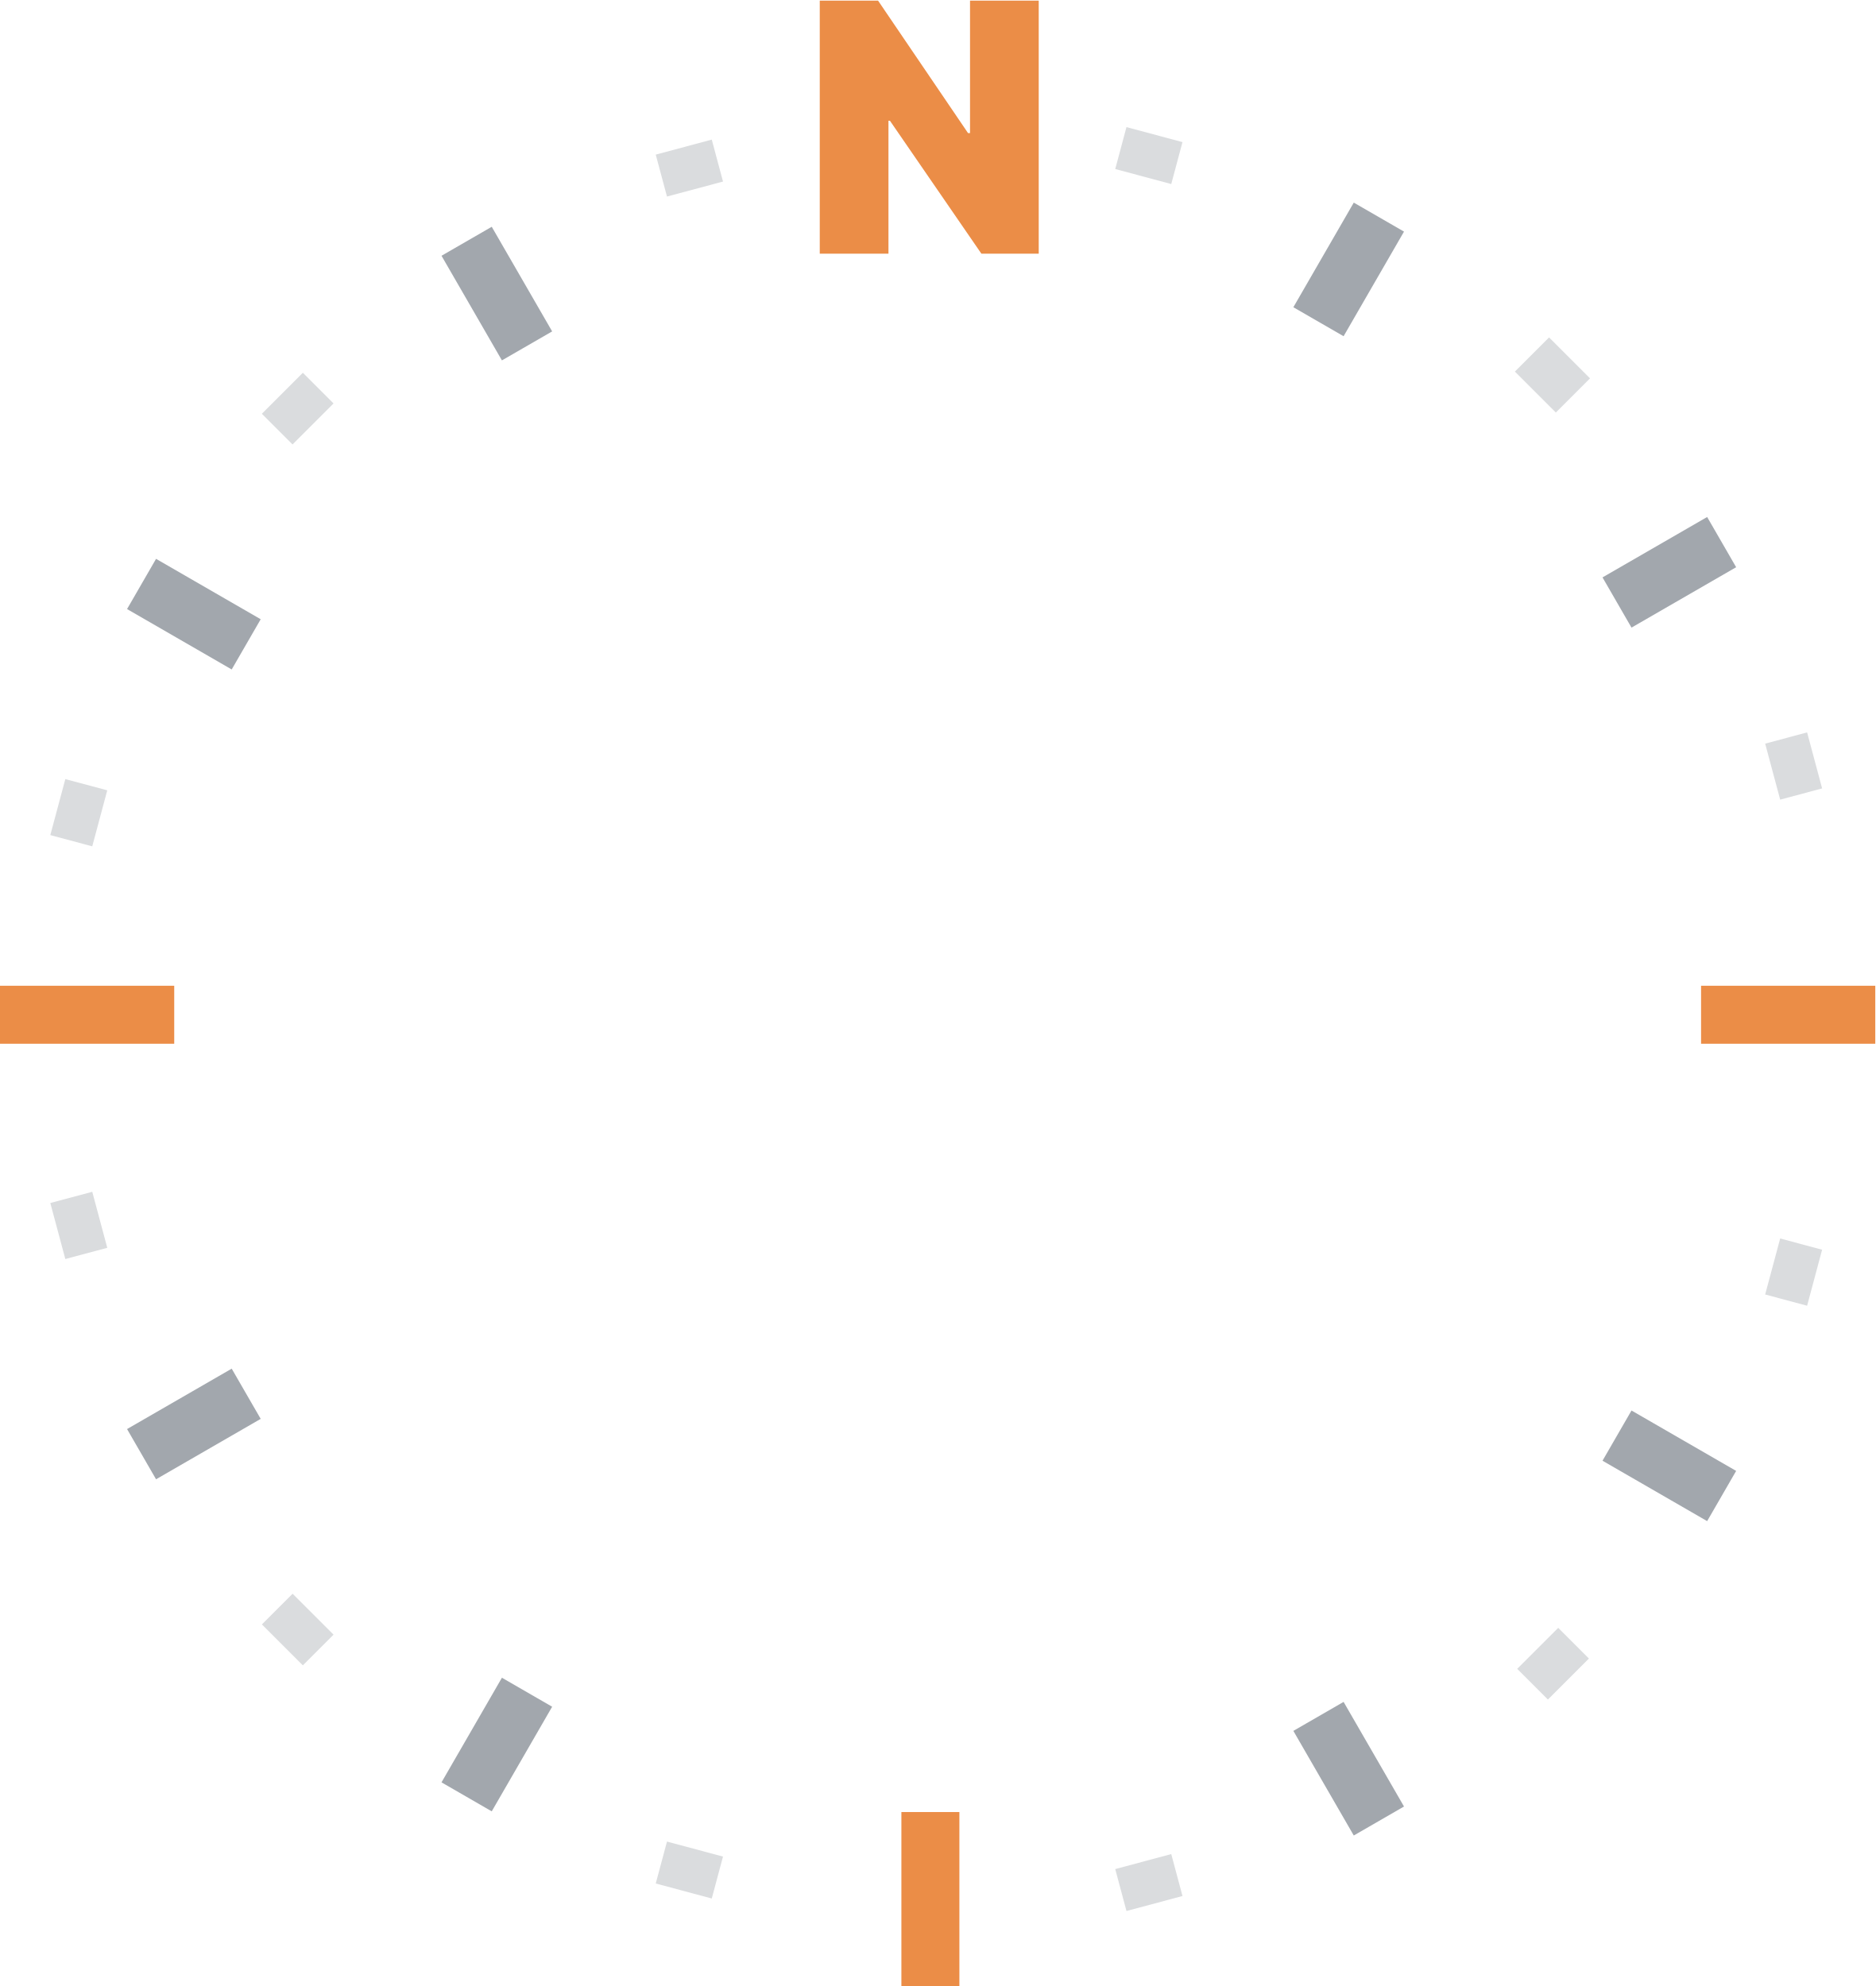
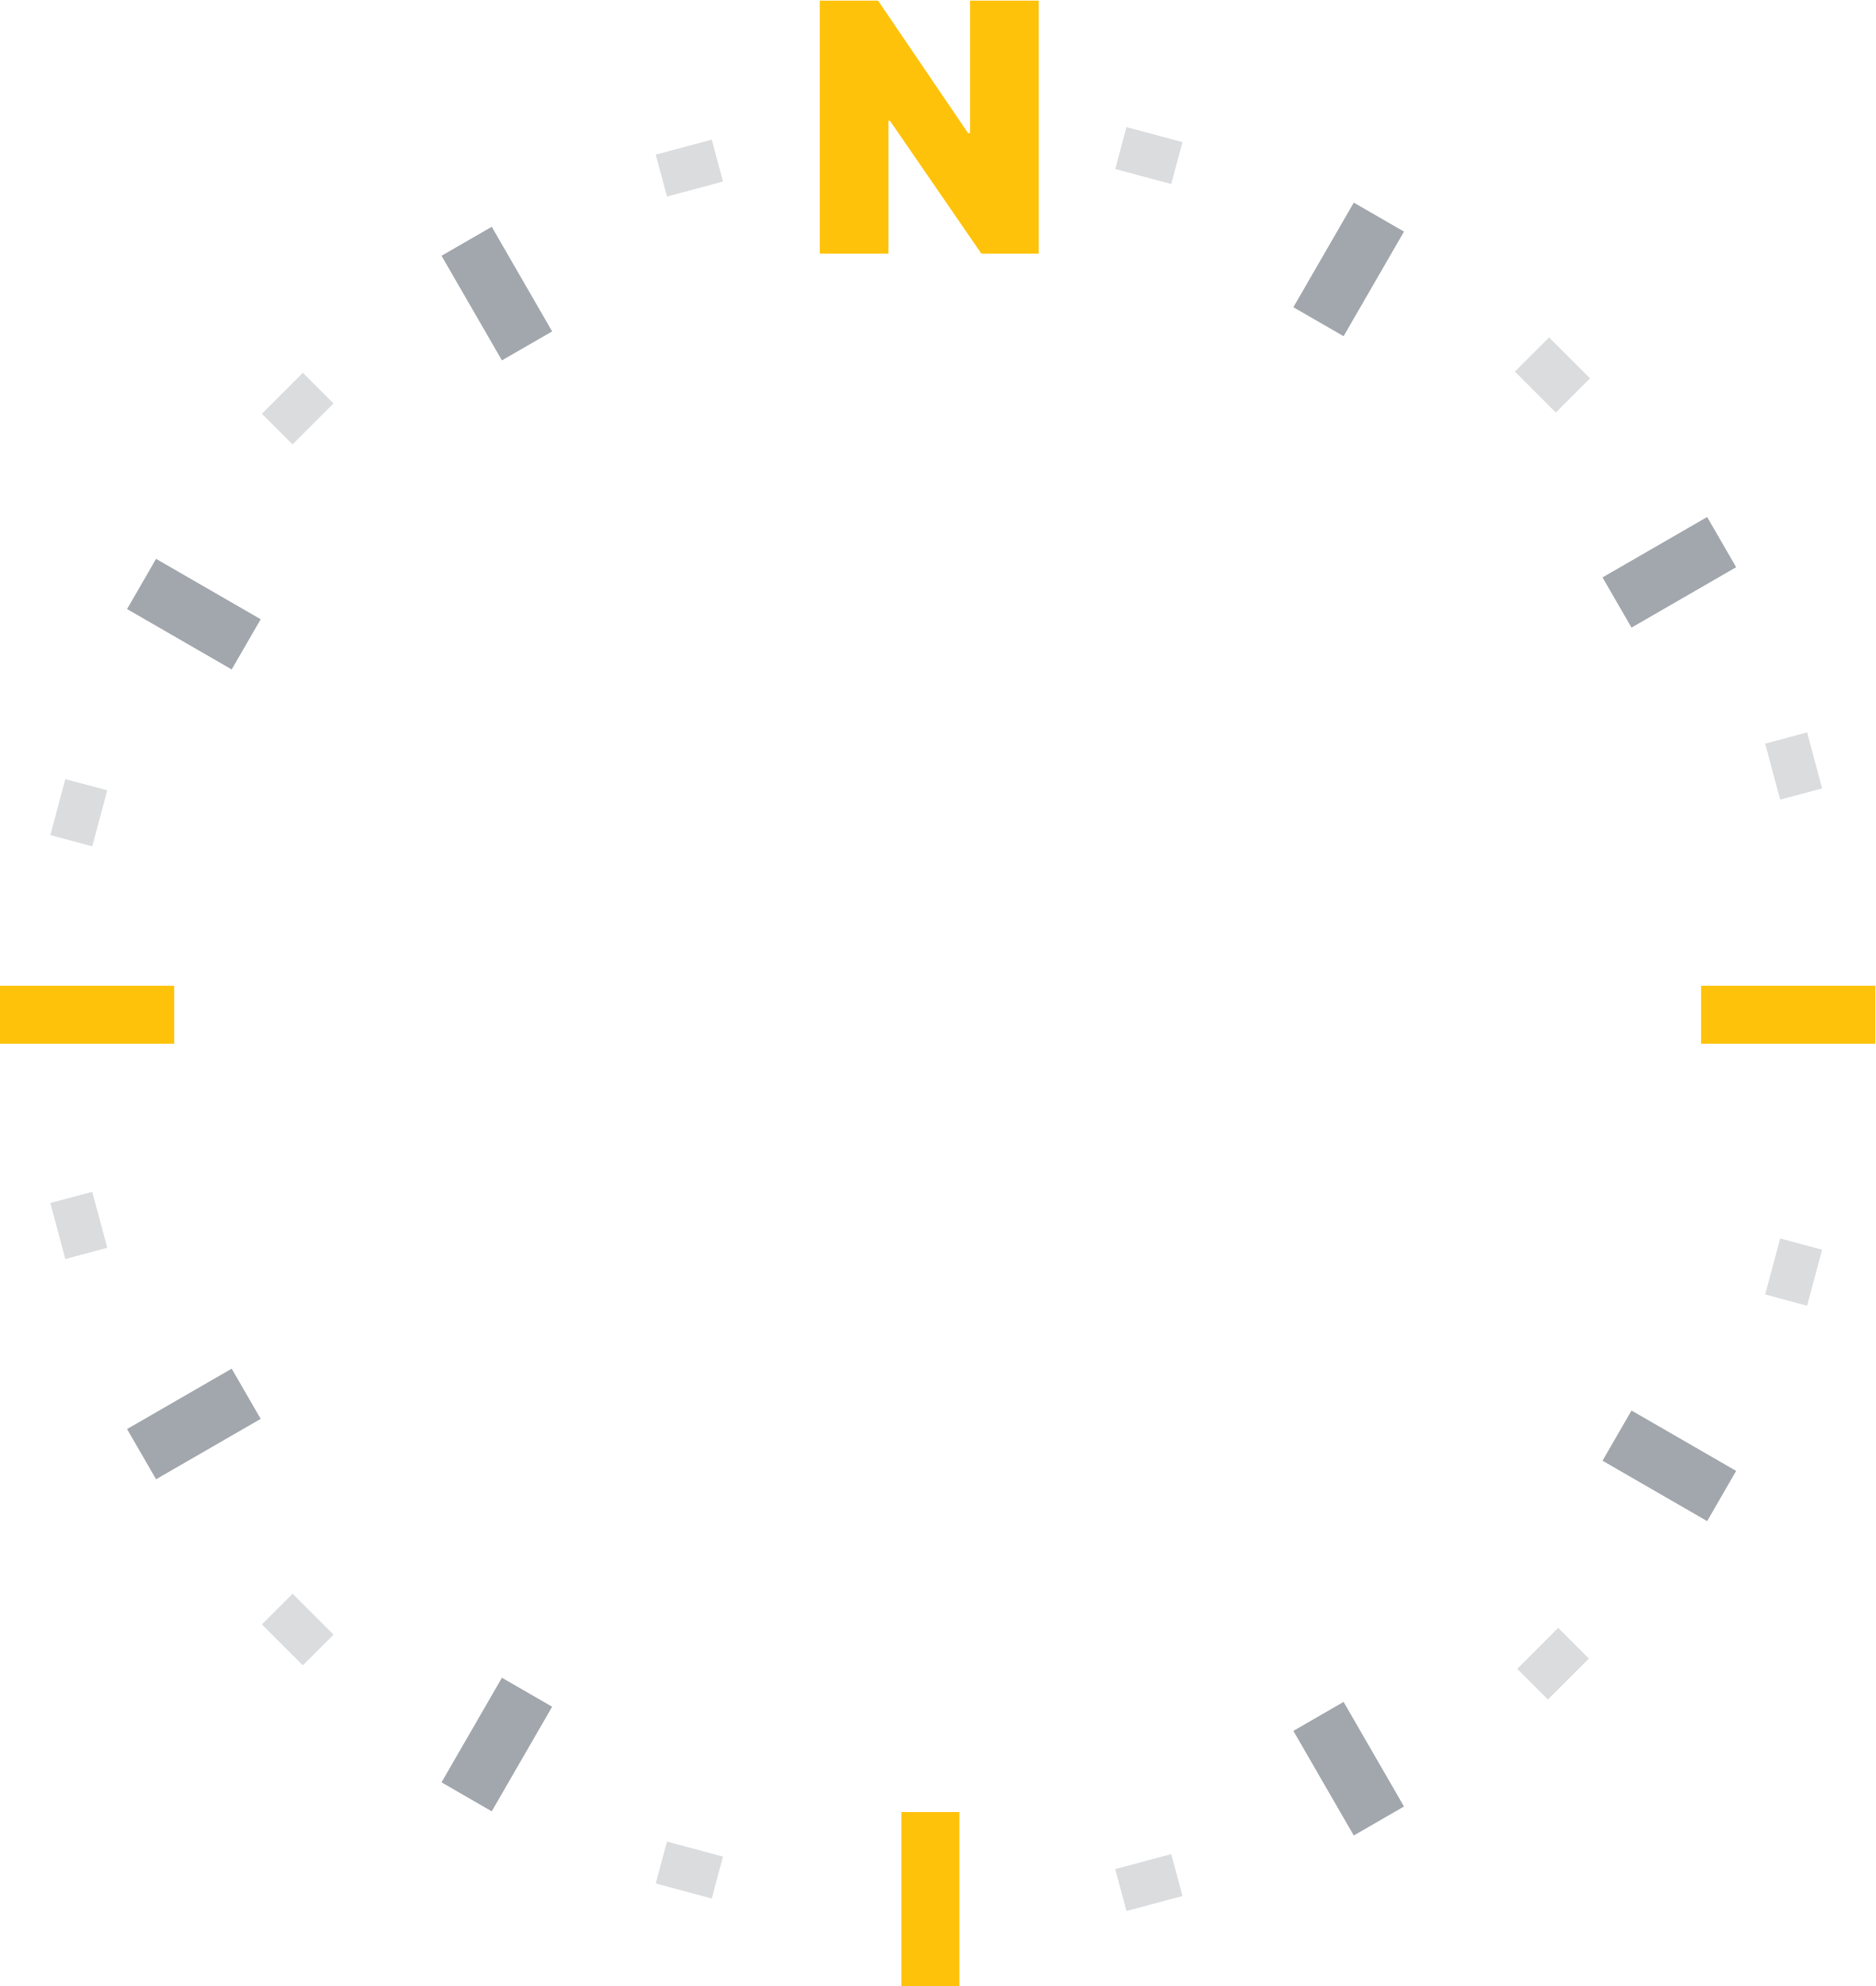
<svg xmlns="http://www.w3.org/2000/svg" width="776" height="822" viewBox="0 0 776 822" fill="none">
-   <path d="M429.832 0.273V105H406.105L368.264 49.977H367.651V105H339.219V0.273H363.355L400.582 55.091H401.401V0.273H429.832Z" fill="#EB8D47" />
-   <path d="M373 750H397V822H373V750Z" fill="#EB8D47" />
-   <path fill-rule="evenodd" clip-rule="evenodd" d="M0 408L0 432H72.093V408H0ZM703.907 408V432H776V408H703.907Z" fill="#EB8D47" />
+   <path d="M429.832 0.273V105H406.105L368.264 49.977H367.651V105H339.219V0.273H363.355L400.582 55.091H401.401V0.273H429.832Z" fill="hsl(45, 100%, 52%)" />
+   <path d="M373 750H397V822H373V750Z" fill="hsl(45, 100%, 52%)" />
+   <path fill-rule="evenodd" clip-rule="evenodd" d="M0 408L0 432H72.093V408H0ZM703.907 408V432H776V408H703.907Z" fill="hsl(45, 100%, 52%)" />
  <path fill-rule="evenodd" clip-rule="evenodd" d="M52.576 591.484L64.576 612.268L107.878 587.268L95.877 566.484L52.576 591.484ZM663.124 238.984L675.124 259.768L718.425 234.768L706.425 213.984L663.124 238.984Z" fill="#47515C" fill-opacity="0.5" />
  <path fill-rule="evenodd" clip-rule="evenodd" d="M182.698 737.711L203.483 749.711L228.483 706.409L207.698 694.409L182.698 737.711ZM535.198 127.163L555.983 139.163L580.983 95.861L560.198 83.861L535.198 127.163Z" fill="#47515C" fill-opacity="0.5" />
  <path fill-rule="evenodd" clip-rule="evenodd" d="M560.198 759.711L580.983 747.711L555.983 704.409L535.198 716.409L560.198 759.711ZM207.698 149.163L228.483 137.163L203.483 93.861L182.698 105.861L207.698 149.163Z" fill="#47515C" fill-opacity="0.5" />
  <path fill-rule="evenodd" clip-rule="evenodd" d="M706.426 629.588L718.426 608.804L675.125 583.804L663.125 604.588L706.426 629.588ZM95.878 277.088L107.878 256.304L64.577 231.304L52.577 252.088L95.878 277.088Z" fill="#47515C" fill-opacity="0.5" />
  <path fill-rule="evenodd" clip-rule="evenodd" d="M20.822 497.928L27.033 521.109L44.388 516.459L38.176 493.278L20.822 497.928ZM730.435 307.789L736.646 330.97L754.001 326.32L747.789 303.138L730.435 307.789Z" fill="#47515C" fill-opacity="0.2" />
  <path fill-rule="evenodd" clip-rule="evenodd" d="M108.381 672.342L125.324 689.286L138.029 676.581L121.085 659.638L108.381 672.342ZM626.87 153.799L643.813 170.743L657.956 156.6L641.012 139.657L626.87 153.799Z" fill="#47515C" fill-opacity="0.2" />
  <path fill-rule="evenodd" clip-rule="evenodd" d="M271.35 779.574L294.531 785.786L299.182 768.431L276 762.22L271.35 779.574ZM461.489 69.963L484.67 76.174L489.32 58.82L466.139 52.608L461.489 69.963Z" fill="#47515C" fill-opacity="0.2" />
  <path fill-rule="evenodd" clip-rule="evenodd" d="M466.14 790.964L489.321 784.753L484.671 767.398L461.49 773.61L466.14 790.964ZM276.001 81.353L299.183 75.142L294.533 57.787L271.351 63.998L276.001 81.353Z" fill="#47515C" fill-opacity="0.2" />
  <path fill-rule="evenodd" clip-rule="evenodd" d="M640.528 703.434L657.498 686.463L644.794 673.759L627.823 690.729L640.528 703.434ZM121.056 183.961L138.026 166.991L125.322 154.286L108.351 171.257L121.056 183.961Z" fill="#47515C" fill-opacity="0.2" />
  <path fill-rule="evenodd" clip-rule="evenodd" d="M747.789 540.436L754 517.254L736.645 512.604L730.434 535.786L747.789 540.436ZM38.175 350.296L44.387 327.114L27.032 322.464L20.821 345.646L38.175 350.296Z" fill="#47515C" fill-opacity="0.2" />
</svg>
